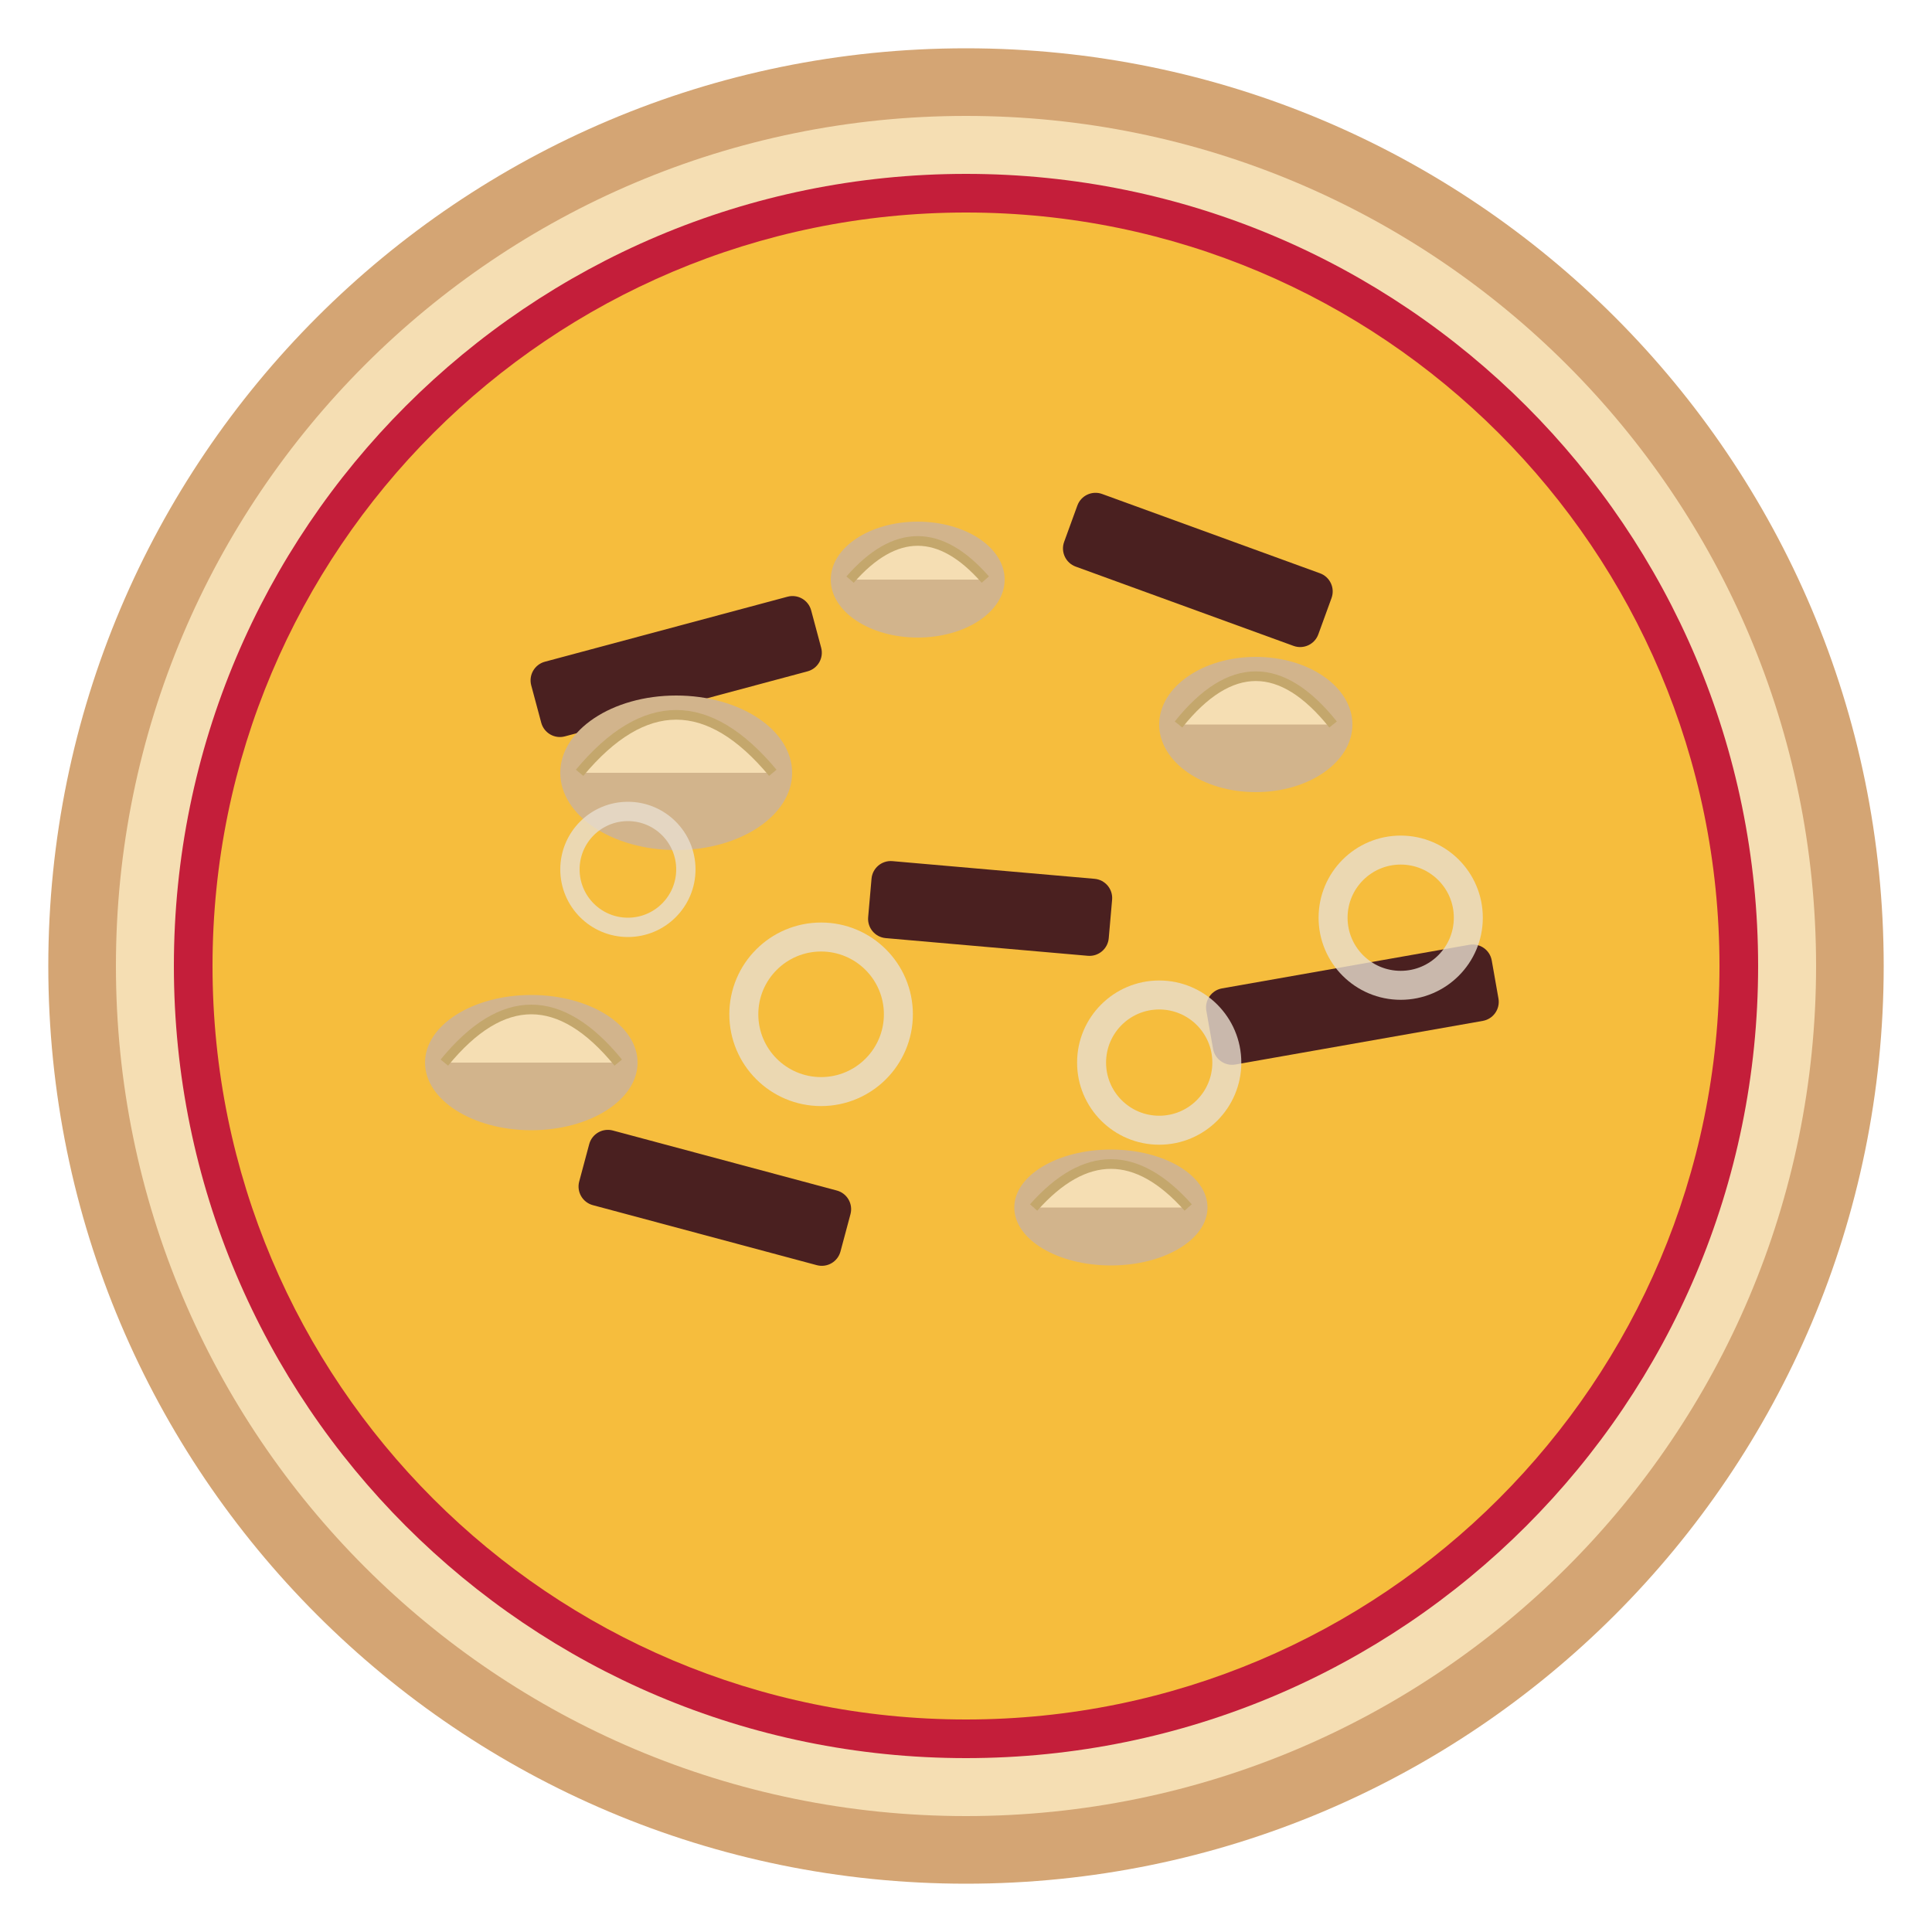
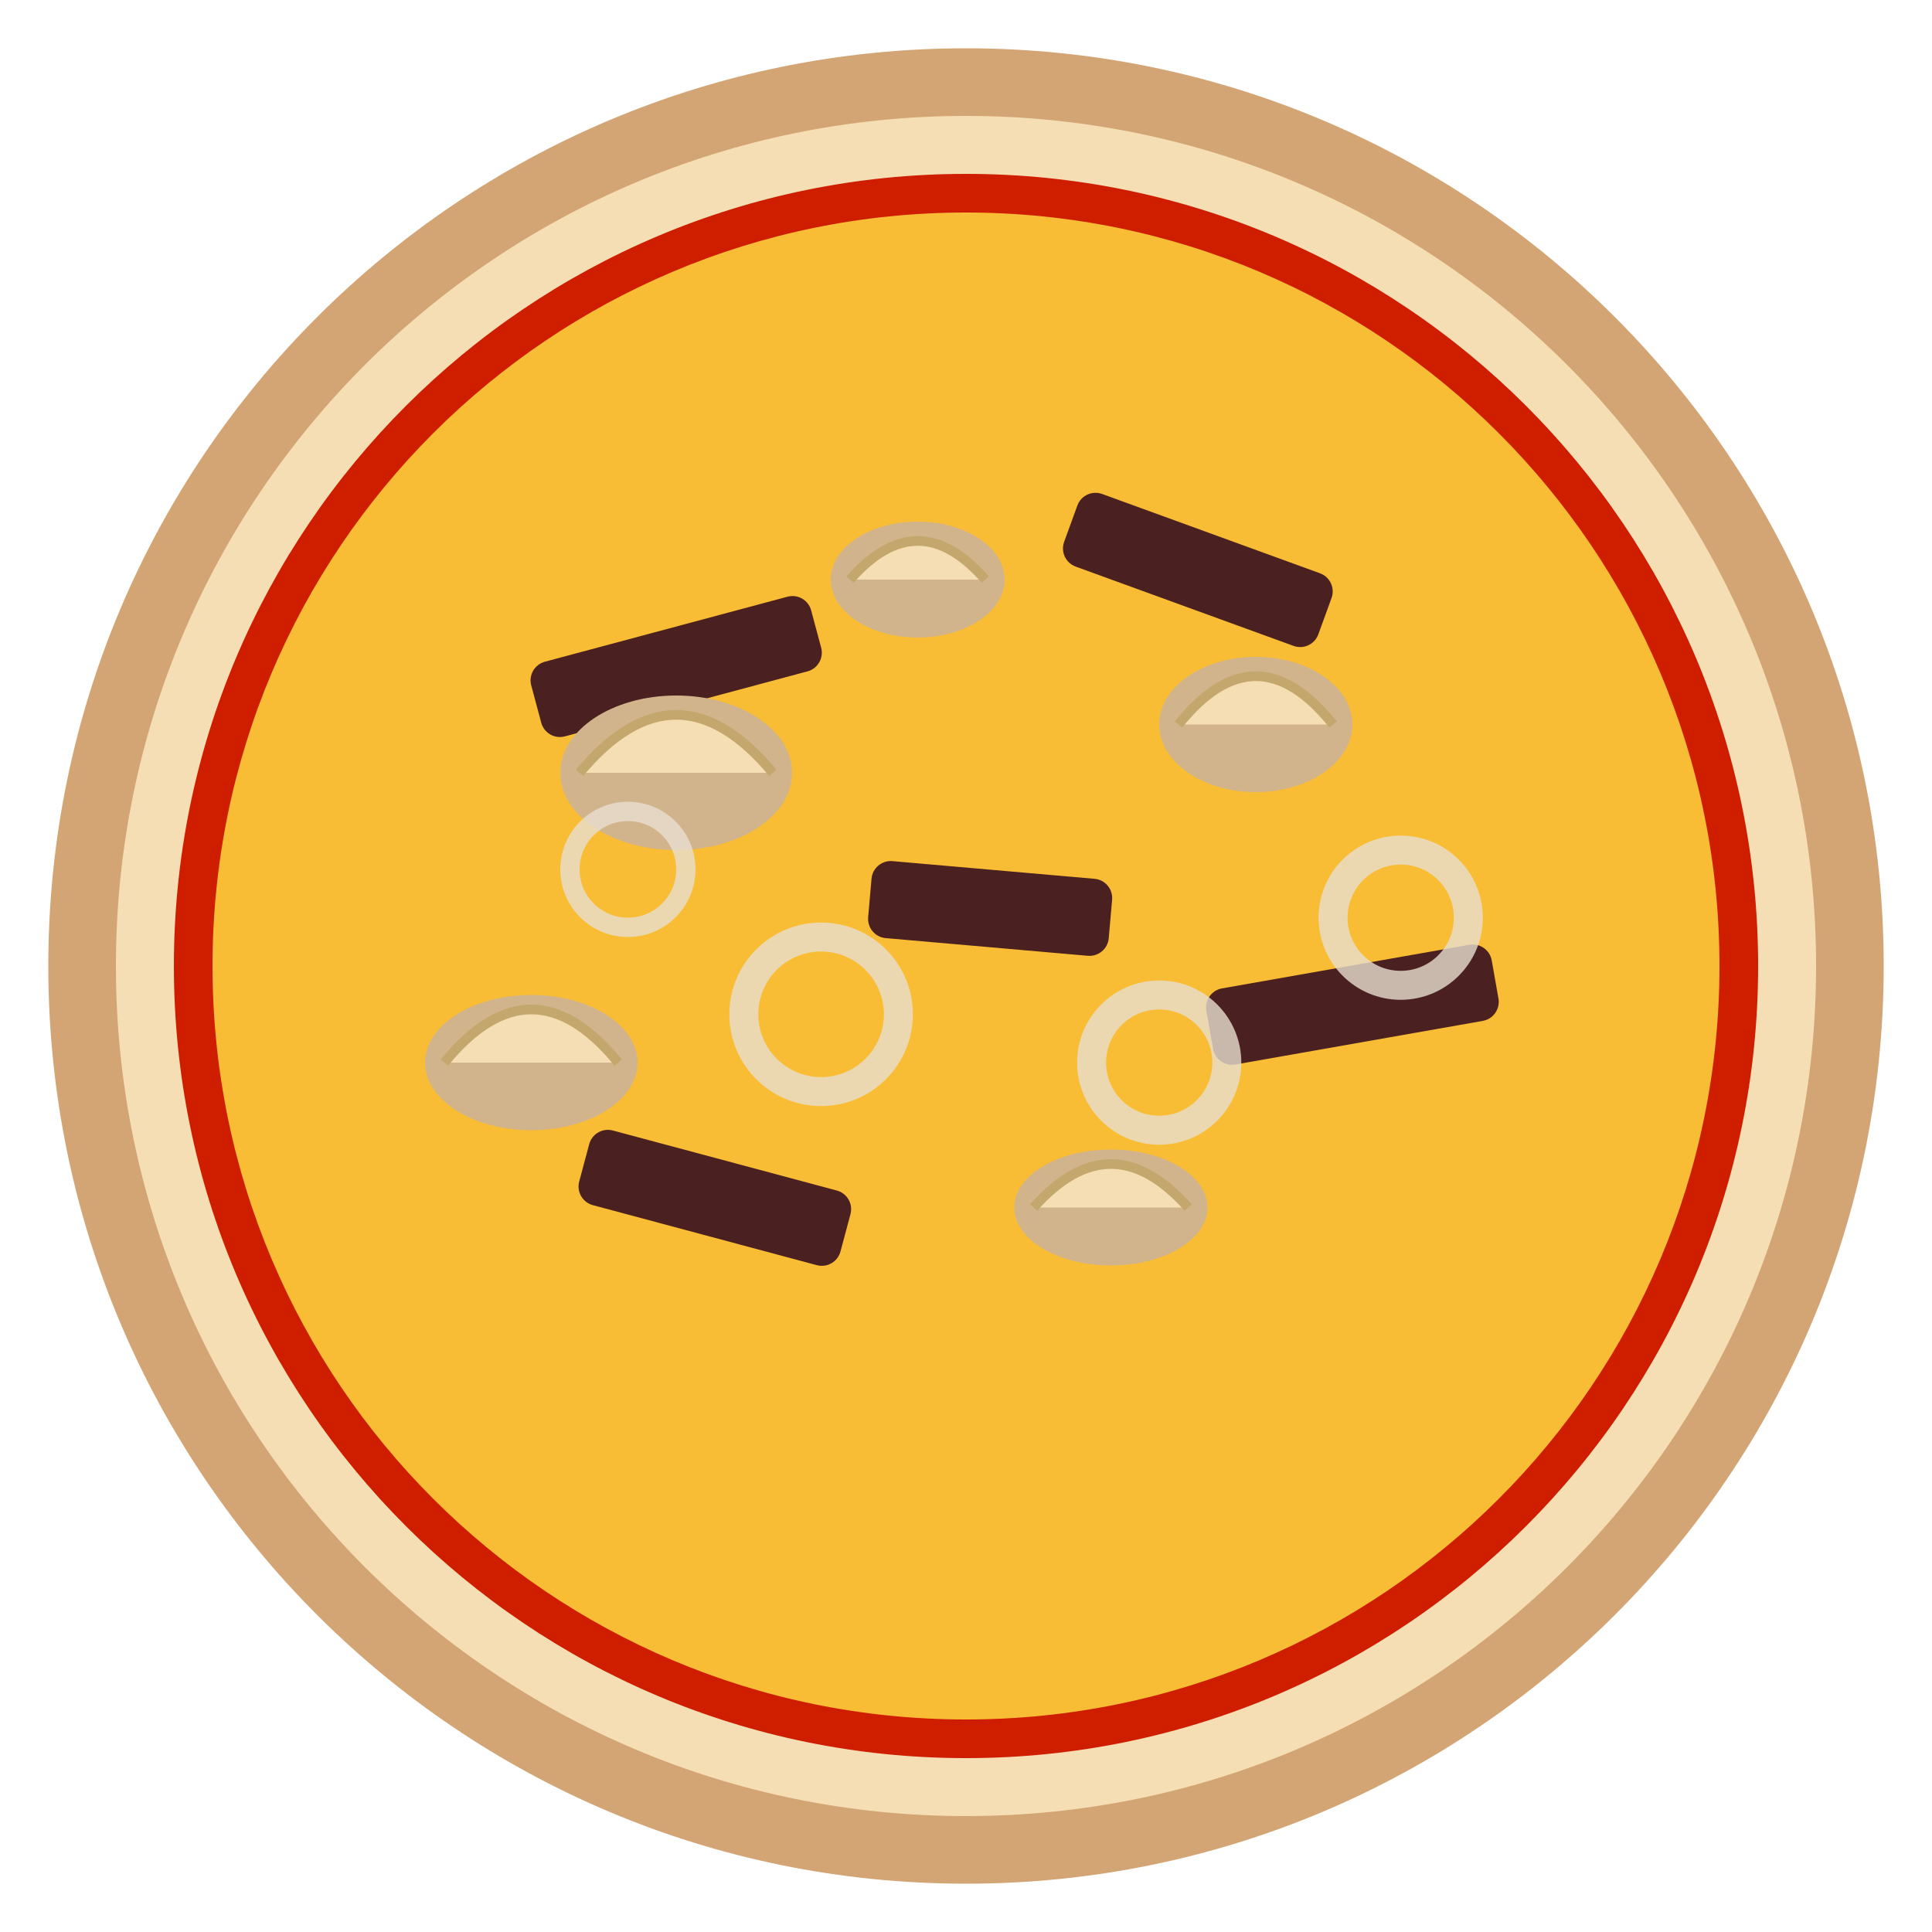
<svg xmlns="http://www.w3.org/2000/svg" viewBox="0 0 200 200">
  <circle cx="100" cy="100" r="95" fill="#D4A574" />
  <circle cx="100" cy="100" r="88" fill="#F5DEB3" />
-   <circle cx="100" cy="100" r="82" fill="#C41E3A" />
+   <circle cx="100" cy="100" r="82" fill="#CF1D00" />
  <circle cx="100" cy="100" r="78" fill="#FFD93D" opacity="0.85" />
  <rect x="55" y="65" width="30" height="8" rx="2" fill="#4A2020" transform="rotate(-15 70 69)" />
  <rect x="110" y="55" width="28" height="8" rx="2" fill="#4A2020" transform="rotate(20 124 59)" />
  <rect x="125" y="100" width="30" height="8" rx="2" fill="#4A2020" transform="rotate(-10 140 104)" />
  <rect x="60" y="120" width="28" height="8" rx="2" fill="#4A2020" transform="rotate(15 74 124)" />
  <rect x="90" y="90" width="25" height="8" rx="2" fill="#4A2020" transform="rotate(5 102 94)" />
  <g transform="translate(70, 80)">
    <ellipse cx="0" cy="0" rx="12" ry="8" fill="#D2B48C" />
    <path d="M-10,0 Q0,-12 10,0" fill="#F5DEB3" stroke="#C4A76C" stroke-width="1" />
  </g>
  <g transform="translate(130, 75)">
    <ellipse cx="0" cy="0" rx="10" ry="7" fill="#D2B48C" />
    <path d="M-8,0 Q0,-10 8,0" fill="#F5DEB3" stroke="#C4A76C" stroke-width="1" />
  </g>
  <g transform="translate(55, 110)">
    <ellipse cx="0" cy="0" rx="11" ry="7" fill="#D2B48C" />
    <path d="M-9,0 Q0,-11 9,0" fill="#F5DEB3" stroke="#C4A76C" stroke-width="1" />
  </g>
  <g transform="translate(115, 125)">
    <ellipse cx="0" cy="0" rx="10" ry="6" fill="#D2B48C" />
    <path d="M-8,0 Q0,-9 8,0" fill="#F5DEB3" stroke="#C4A76C" stroke-width="1" />
  </g>
  <g transform="translate(95, 60)">
    <ellipse cx="0" cy="0" rx="9" ry="6" fill="#D2B48C" />
    <path d="M-7,0 Q0,-8 7,0" fill="#F5DEB3" stroke="#C4A76C" stroke-width="1" />
  </g>
  <circle cx="85" cy="105" r="8" fill="none" stroke="#E8DFD0" stroke-width="3" opacity="0.8" />
  <circle cx="145" cy="95" r="7" fill="none" stroke="#E8DFD0" stroke-width="3" opacity="0.8" />
  <circle cx="65" cy="90" r="6" fill="none" stroke="#E8DFD0" stroke-width="2" opacity="0.8" />
  <circle cx="120" cy="110" r="7" fill="none" stroke="#E8DFD0" stroke-width="3" opacity="0.8" />
</svg>
